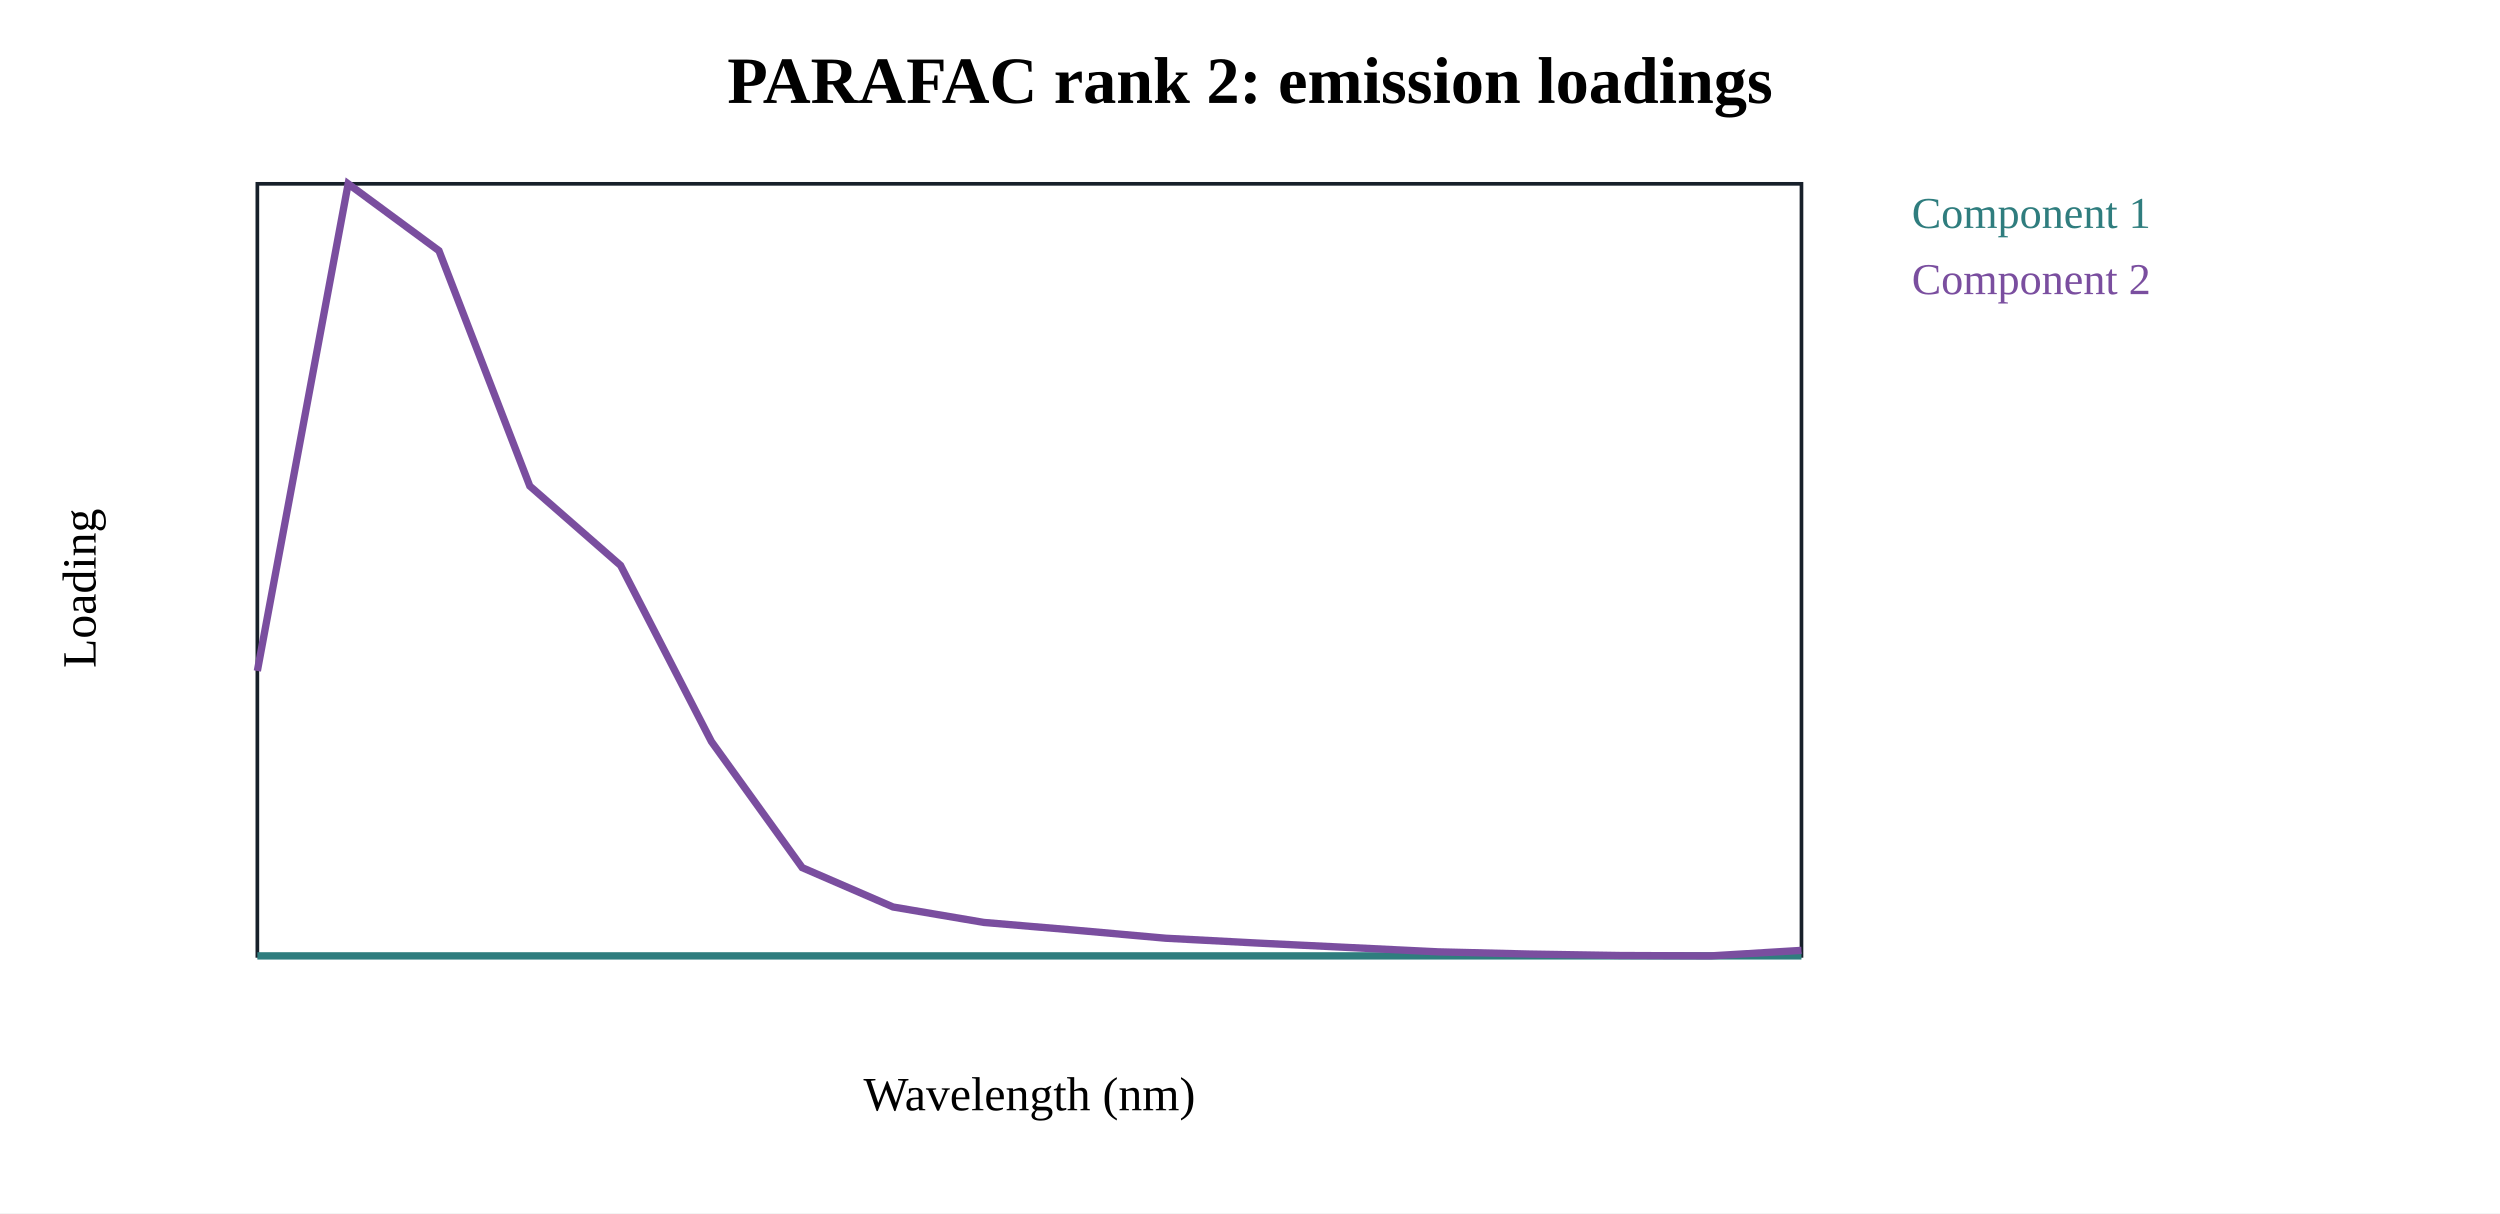
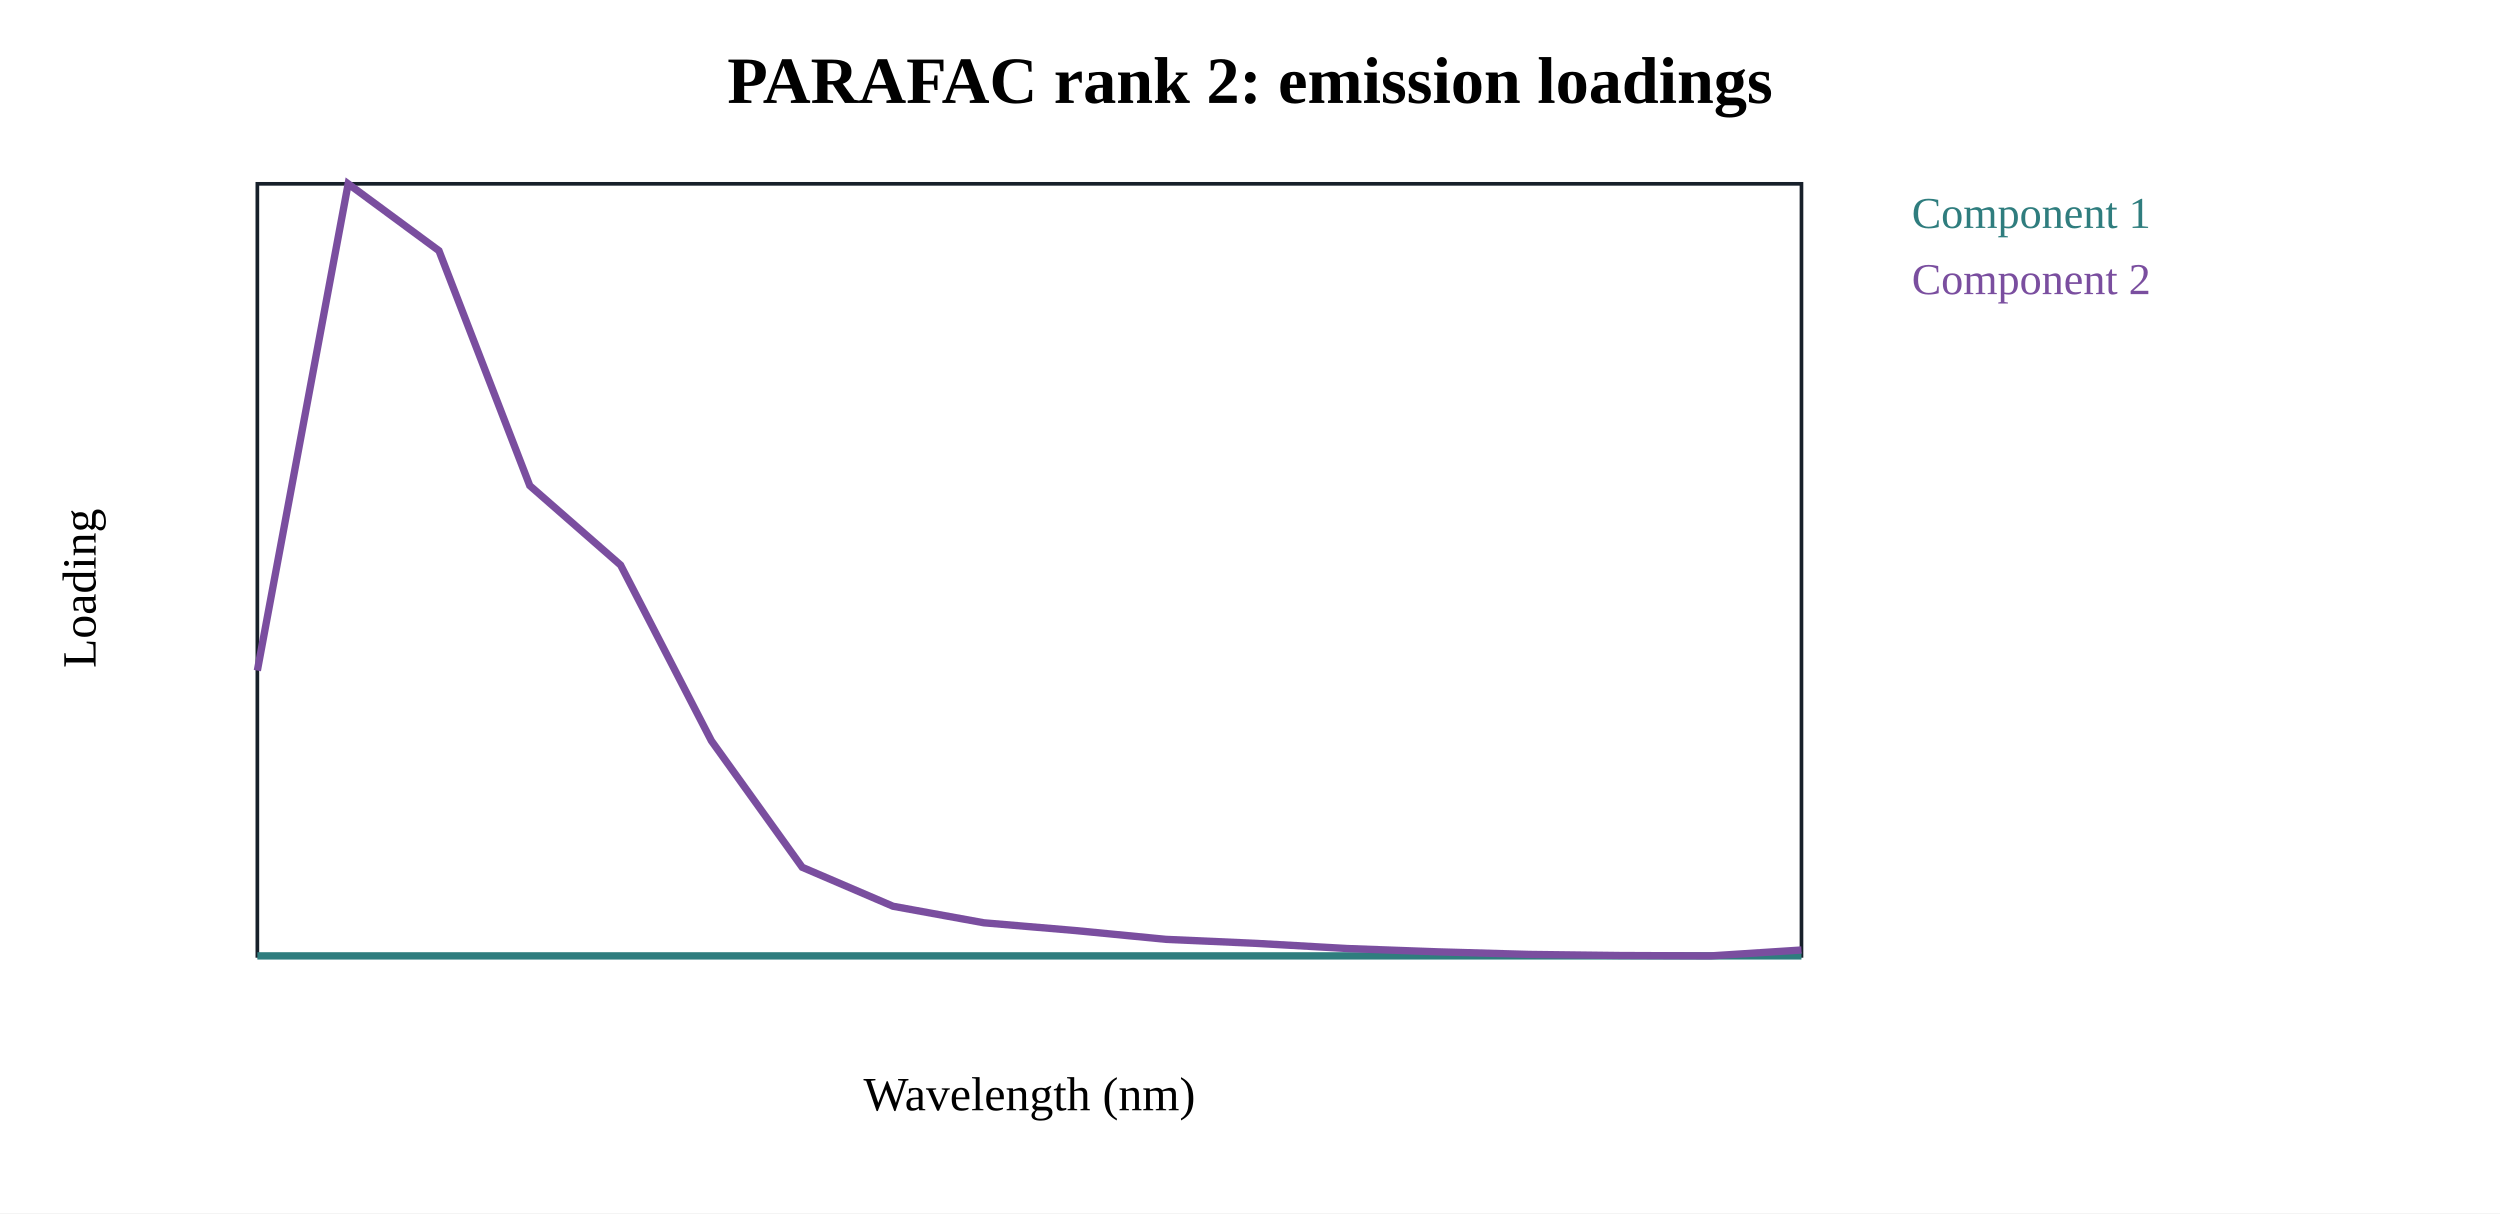
<svg xmlns="http://www.w3.org/2000/svg" viewBox="0 0 680 330">
  <rect x="0" y="0" width="680" height="330" fill="#fff" />
  <text x="340" y="28" text-anchor="middle" font-size="18" font-weight="700">PARAFAC rank 2: emission loadings</text>
  <rect x="70" y="50" width="420" height="210" fill="#fff" stroke="#17202a" />
  <polyline points="70.0,260.0 94.7,260.0 119.4,260.0 144.1,260.0 168.8,260.0 193.5,260.0 218.2,260.0 242.9,260.0 267.6,260.0 292.4,260.0 317.1,260.0 341.8,260.0 366.5,260.0 391.2,260.0 415.9,260.0 440.6,260.0 465.3,260.0 490.0,260.0" fill="none" stroke="#2f7d7e" stroke-width="2" />
-   <polyline points="70.0,182.5 94.7,50.0 119.4,68.2 144.1,132.2 168.8,153.8 193.5,201.7 218.2,236.0 242.9,246.7 267.6,250.9 292.4,253.0 317.1,255.2 341.8,256.5 366.5,257.7 391.2,258.9 415.9,259.5 440.6,259.9 465.3,260.0 490.0,258.5" fill="none" stroke="#7a4e9f" stroke-width="2" />
+   <polyline points="70.0,182.4 94.7,50.0 119.4,68.2 144.1,132.1 168.8,153.7 193.5,201.5 218.2,235.9 242.9,246.5 267.6,251.0 292.4,253.1 317.1,255.5 341.8,256.6 366.5,258.0 391.2,258.9 415.9,259.6 440.6,259.9 465.3,260.0 490.0,258.4" fill="none" stroke="#7a4e9f" stroke-width="2" />
  <text x="520" y="62" font-size="12" fill="#2f7d7e">Component 1</text>
  <text x="520" y="80" font-size="12" fill="#7a4e9f">Component 2</text>
  <text x="280" y="302" text-anchor="middle" font-size="13">Wavelength (nm)</text>
  <text x="26" y="160" text-anchor="middle" transform="rotate(-90 26 160)" font-size="13">Loading</text>
</svg>
